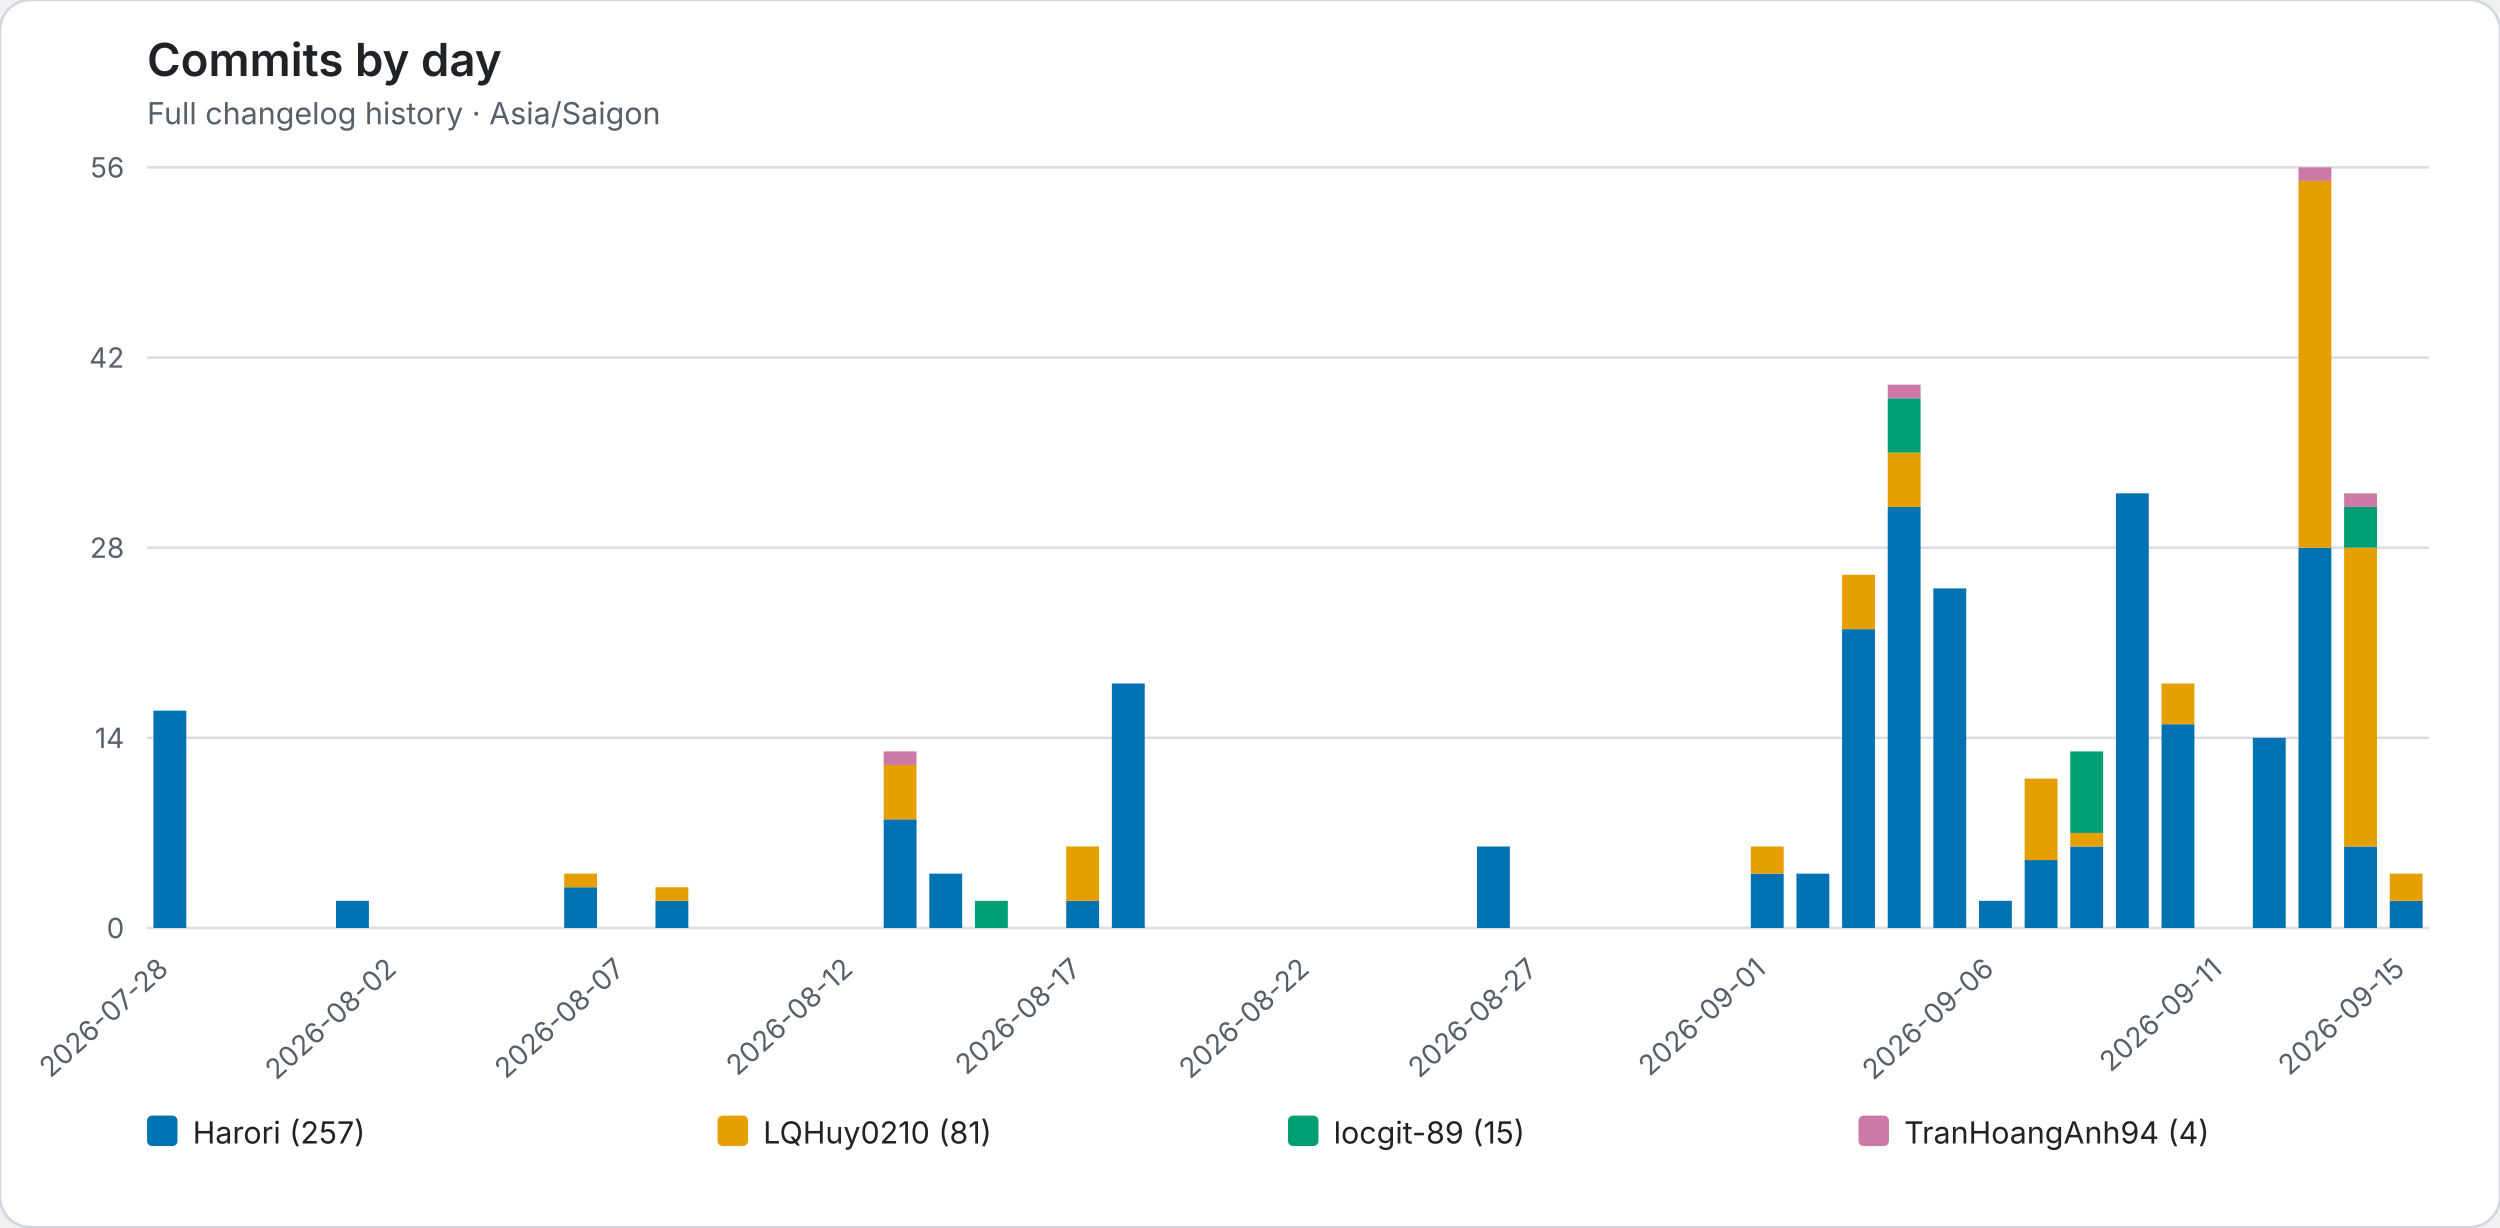
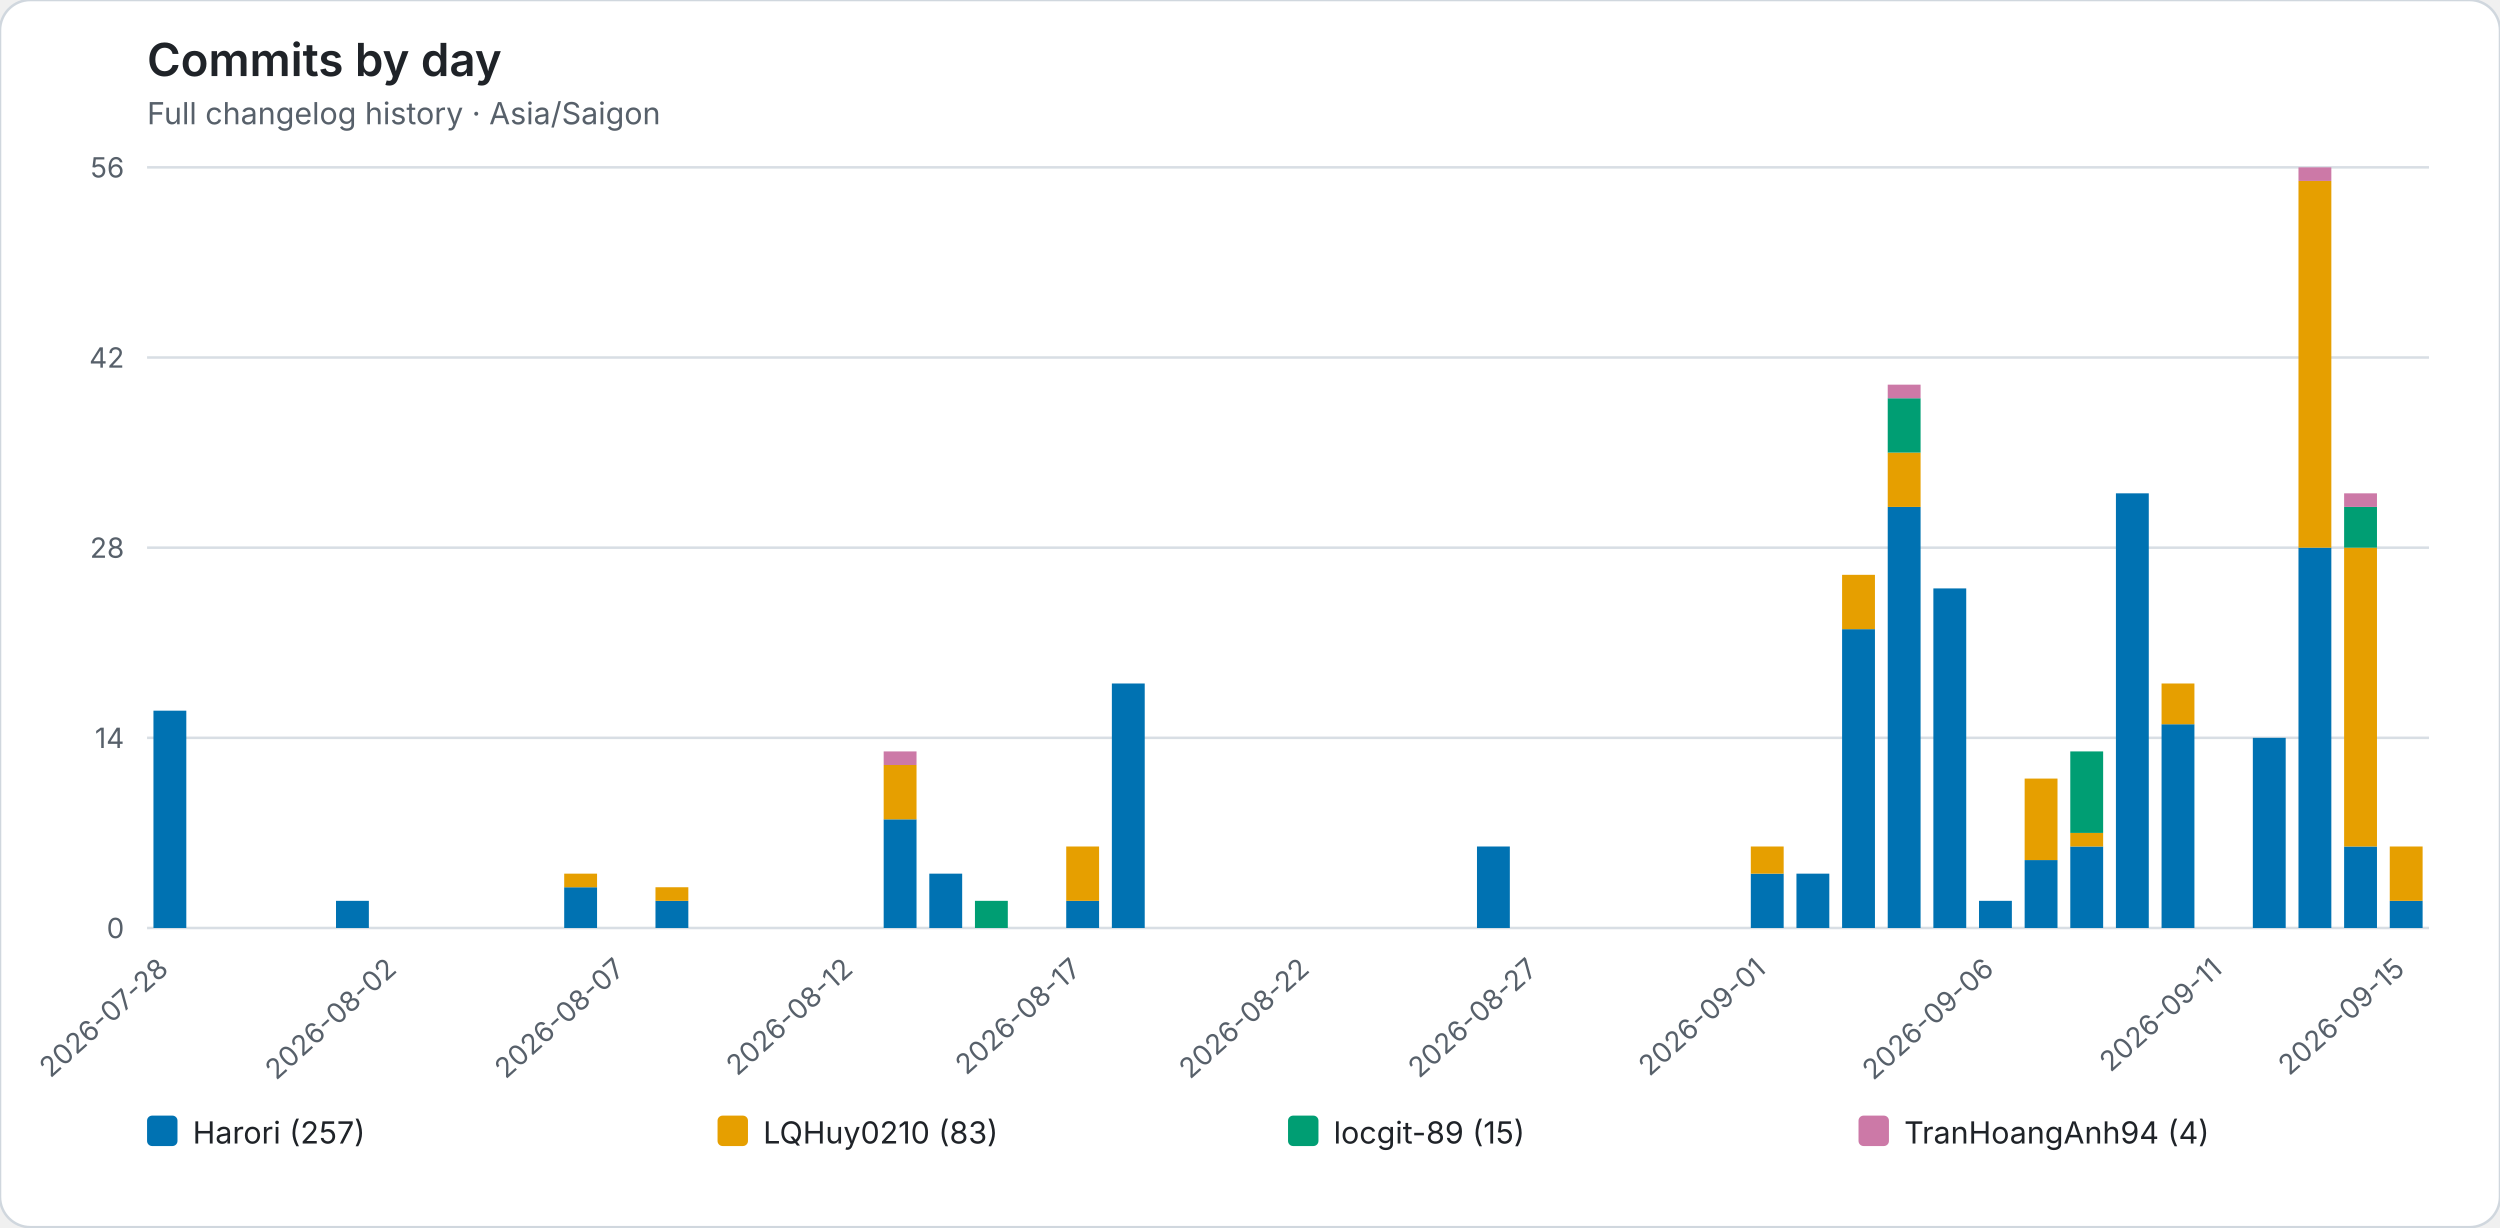
<svg xmlns="http://www.w3.org/2000/svg" role="img" viewBox="0 0 986 484">
  <rect width="986" height="484" rx="12" fill="#ffffff" stroke="#d0d7de" />
  <style>text{font-family:system-ui,-apple-system,BlinkMacSystemFont,"Segoe UI",sans-serif}.axis{fill:#57606a;font-size:11px}.heading{fill:#1f2328;font-size:18px;font-weight:600}.subheading{fill:#57606a;font-size:12px}.grid{stroke:#d8dee4;stroke-width:1}.legend{fill:#1f2328;font-size:12px}</style>
  <text class="heading" x="58" y="30">Commits by day</text>
  <text class="subheading" x="58" y="49">Full changelog history · Asia/Saigon</text>
  <line class="grid" x1="58" y1="366.00" x2="958" y2="366.00" />
  <text class="axis" x="49" y="370.00" text-anchor="end">0</text>
  <line class="grid" x1="58" y1="291.00" x2="958" y2="291.00" />
  <text class="axis" x="49" y="295.00" text-anchor="end">14</text>
  <line class="grid" x1="58" y1="216.00" x2="958" y2="216.00" />
  <text class="axis" x="49" y="220.00" text-anchor="end">28</text>
  <line class="grid" x1="58" y1="141.00" x2="958" y2="141.00" />
  <text class="axis" x="49" y="145.00" text-anchor="end">42</text>
  <line class="grid" x1="58" y1="66.00" x2="958" y2="66.00" />
  <text class="axis" x="49" y="70.00" text-anchor="end">56</text>
  <g data-date="2026-07-28">
    <rect x="60.52" y="280.29" width="12.96" height="85.71" fill="#0072B2" />
  </g>
  <text class="axis" x="67.00" y="383" text-anchor="end" transform="rotate(-42 67.00 383)">2026-07-28</text>
  <g data-date="2026-07-29">
  </g>
  <g data-date="2026-07-30">
  </g>
  <g data-date="2026-07-31">
  </g>
  <g data-date="2026-08-01">
    <rect x="132.52" y="355.29" width="12.96" height="10.71" fill="#0072B2" />
  </g>
  <g data-date="2026-08-02">
  </g>
  <text class="axis" x="157.00" y="383" text-anchor="end" transform="rotate(-42 157.00 383)">2026-08-02</text>
  <g data-date="2026-08-03">
  </g>
  <g data-date="2026-08-04">
  </g>
  <g data-date="2026-08-05">
  </g>
  <g data-date="2026-08-06">
    <rect x="222.52" y="349.93" width="12.96" height="16.07" fill="#0072B2" />
    <rect x="222.52" y="344.57" width="12.96" height="5.36" fill="#E69F00" />
  </g>
  <g data-date="2026-08-07">
  </g>
  <text class="axis" x="247.00" y="383" text-anchor="end" transform="rotate(-42 247.00 383)">2026-08-07</text>
  <g data-date="2026-08-08">
    <rect x="258.52" y="355.29" width="12.96" height="10.71" fill="#0072B2" />
    <rect x="258.52" y="349.93" width="12.96" height="5.36" fill="#E69F00" />
  </g>
  <g data-date="2026-08-09">
  </g>
  <g data-date="2026-08-10">
  </g>
  <g data-date="2026-08-11">
  </g>
  <g data-date="2026-08-12">
  </g>
  <text class="axis" x="337.00" y="383" text-anchor="end" transform="rotate(-42 337.00 383)">2026-08-12</text>
  <g data-date="2026-08-13">
    <rect x="348.52" y="323.14" width="12.96" height="42.86" fill="#0072B2" />
    <rect x="348.52" y="301.71" width="12.96" height="21.43" fill="#E69F00" />
    <rect x="348.52" y="296.36" width="12.96" height="5.36" fill="#CC79A7" />
  </g>
  <g data-date="2026-08-14">
    <rect x="366.52" y="344.57" width="12.96" height="21.43" fill="#0072B2" />
  </g>
  <g data-date="2026-08-15">
    <rect x="384.52" y="355.29" width="12.96" height="10.71" fill="#009E73" />
  </g>
  <g data-date="2026-08-16">
  </g>
  <g data-date="2026-08-17">
    <rect x="420.52" y="355.29" width="12.96" height="10.71" fill="#0072B2" />
    <rect x="420.52" y="333.86" width="12.96" height="21.43" fill="#E69F00" />
  </g>
  <text class="axis" x="427.00" y="383" text-anchor="end" transform="rotate(-42 427.00 383)">2026-08-17</text>
  <g data-date="2026-08-18">
    <rect x="438.52" y="269.57" width="12.96" height="96.43" fill="#0072B2" />
  </g>
  <g data-date="2026-08-19">
  </g>
  <g data-date="2026-08-20">
  </g>
  <g data-date="2026-08-21">
  </g>
  <g data-date="2026-08-22">
  </g>
  <text class="axis" x="517.00" y="383" text-anchor="end" transform="rotate(-42 517.00 383)">2026-08-22</text>
  <g data-date="2026-08-23">
  </g>
  <g data-date="2026-08-24">
  </g>
  <g data-date="2026-08-25">
  </g>
  <g data-date="2026-08-26">
    <rect x="582.52" y="333.86" width="12.96" height="32.14" fill="#0072B2" />
  </g>
  <g data-date="2026-08-27">
  </g>
  <text class="axis" x="607.00" y="383" text-anchor="end" transform="rotate(-42 607.00 383)">2026-08-27</text>
  <g data-date="2026-08-28">
  </g>
  <g data-date="2026-08-29">
  </g>
  <g data-date="2026-08-30">
  </g>
  <g data-date="2026-08-31">
  </g>
  <g data-date="2026-09-01">
    <rect x="690.52" y="344.57" width="12.96" height="21.43" fill="#0072B2" />
    <rect x="690.52" y="333.86" width="12.96" height="10.71" fill="#E69F00" />
  </g>
  <text class="axis" x="697.00" y="383" text-anchor="end" transform="rotate(-42 697.00 383)">2026-09-01</text>
  <g data-date="2026-09-02">
    <rect x="708.52" y="344.57" width="12.96" height="21.43" fill="#0072B2" />
  </g>
  <g data-date="2026-09-03">
    <rect x="726.52" y="248.14" width="12.96" height="117.86" fill="#0072B2" />
    <rect x="726.52" y="226.71" width="12.96" height="21.43" fill="#E69F00" />
  </g>
  <g data-date="2026-09-04">
    <rect x="744.52" y="199.93" width="12.96" height="166.07" fill="#0072B2" />
    <rect x="744.52" y="178.50" width="12.96" height="21.43" fill="#E69F00" />
    <rect x="744.52" y="157.07" width="12.96" height="21.43" fill="#009E73" />
    <rect x="744.52" y="151.71" width="12.96" height="5.36" fill="#CC79A7" />
  </g>
  <g data-date="2026-09-05">
    <rect x="762.52" y="232.07" width="12.96" height="133.93" fill="#0072B2" />
  </g>
  <g data-date="2026-09-06">
    <rect x="780.52" y="355.29" width="12.96" height="10.71" fill="#0072B2" />
  </g>
  <text class="axis" x="787.00" y="383" text-anchor="end" transform="rotate(-42 787.00 383)">2026-09-06</text>
  <g data-date="2026-09-07">
    <rect x="798.52" y="339.21" width="12.96" height="26.79" fill="#0072B2" />
    <rect x="798.52" y="307.07" width="12.96" height="32.14" fill="#E69F00" />
  </g>
  <g data-date="2026-09-08">
    <rect x="816.52" y="333.86" width="12.96" height="32.14" fill="#0072B2" />
    <rect x="816.52" y="328.50" width="12.96" height="5.36" fill="#E69F00" />
    <rect x="816.52" y="296.36" width="12.96" height="32.14" fill="#009E73" />
  </g>
  <g data-date="2026-09-09">
    <rect x="834.52" y="194.57" width="12.96" height="171.43" fill="#0072B2" />
  </g>
  <g data-date="2026-09-10">
    <rect x="852.52" y="285.64" width="12.96" height="80.36" fill="#0072B2" />
    <rect x="852.52" y="269.57" width="12.96" height="16.07" fill="#E69F00" />
  </g>
  <g data-date="2026-09-11">
  </g>
  <text class="axis" x="877.00" y="383" text-anchor="end" transform="rotate(-42 877.00 383)">2026-09-11</text>
  <g data-date="2026-09-12">
    <rect x="888.52" y="291.00" width="12.96" height="75.00" fill="#0072B2" />
  </g>
  <g data-date="2026-09-13">
    <rect x="906.52" y="216.00" width="12.96" height="150.00" fill="#0072B2" />
    <rect x="906.52" y="71.36" width="12.96" height="144.64" fill="#E69F00" />
    <rect x="906.52" y="66.00" width="12.96" height="5.36" fill="#CC79A7" />
  </g>
  <g data-date="2026-09-14">
    <rect x="924.52" y="333.86" width="12.96" height="32.14" fill="#0072B2" />
    <rect x="924.52" y="216.00" width="12.96" height="117.86" fill="#E69F00" />
    <rect x="924.52" y="199.93" width="12.96" height="16.07" fill="#009E73" />
    <rect x="924.52" y="194.57" width="12.96" height="5.36" fill="#CC79A7" />
  </g>
  <g data-date="2026-09-15">
    <rect x="942.52" y="355.29" width="12.96" height="10.71" fill="#0072B2" />
-     <rect x="942.52" y="344.57" width="12.96" height="10.71" fill="#E69F00" />
+     <rect x="942.52" y="333.86" width="12.96" height="21.43" fill="#E69F00" />
  </g>
  <text class="axis" x="949.00" y="383" text-anchor="end" transform="rotate(-42 949.00 383)">2026-09-15</text>
  <rect x="58.00" y="440" width="12" height="12" rx="2" fill="#0072B2" />
  <text class="legend" x="76.00" y="451">Harori (257)</text>
  <rect x="283.00" y="440" width="12" height="12" rx="2" fill="#E69F00" />
-   <text class="legend" x="301.00" y="451">LQHuy0210 (81)</text>
+   <text class="legend" x="301.00" y="451">LQHuy0210 (83)</text>
  <rect x="508.00" y="440" width="12" height="12" rx="2" fill="#009E73" />
  <text class="legend" x="526.00" y="451">locgit-89 (15)</text>
  <rect x="733.00" y="440" width="12" height="12" rx="2" fill="#CC79A7" />
  <text class="legend" x="751.00" y="451">TranHoangAnh94 (4)</text>
</svg>
